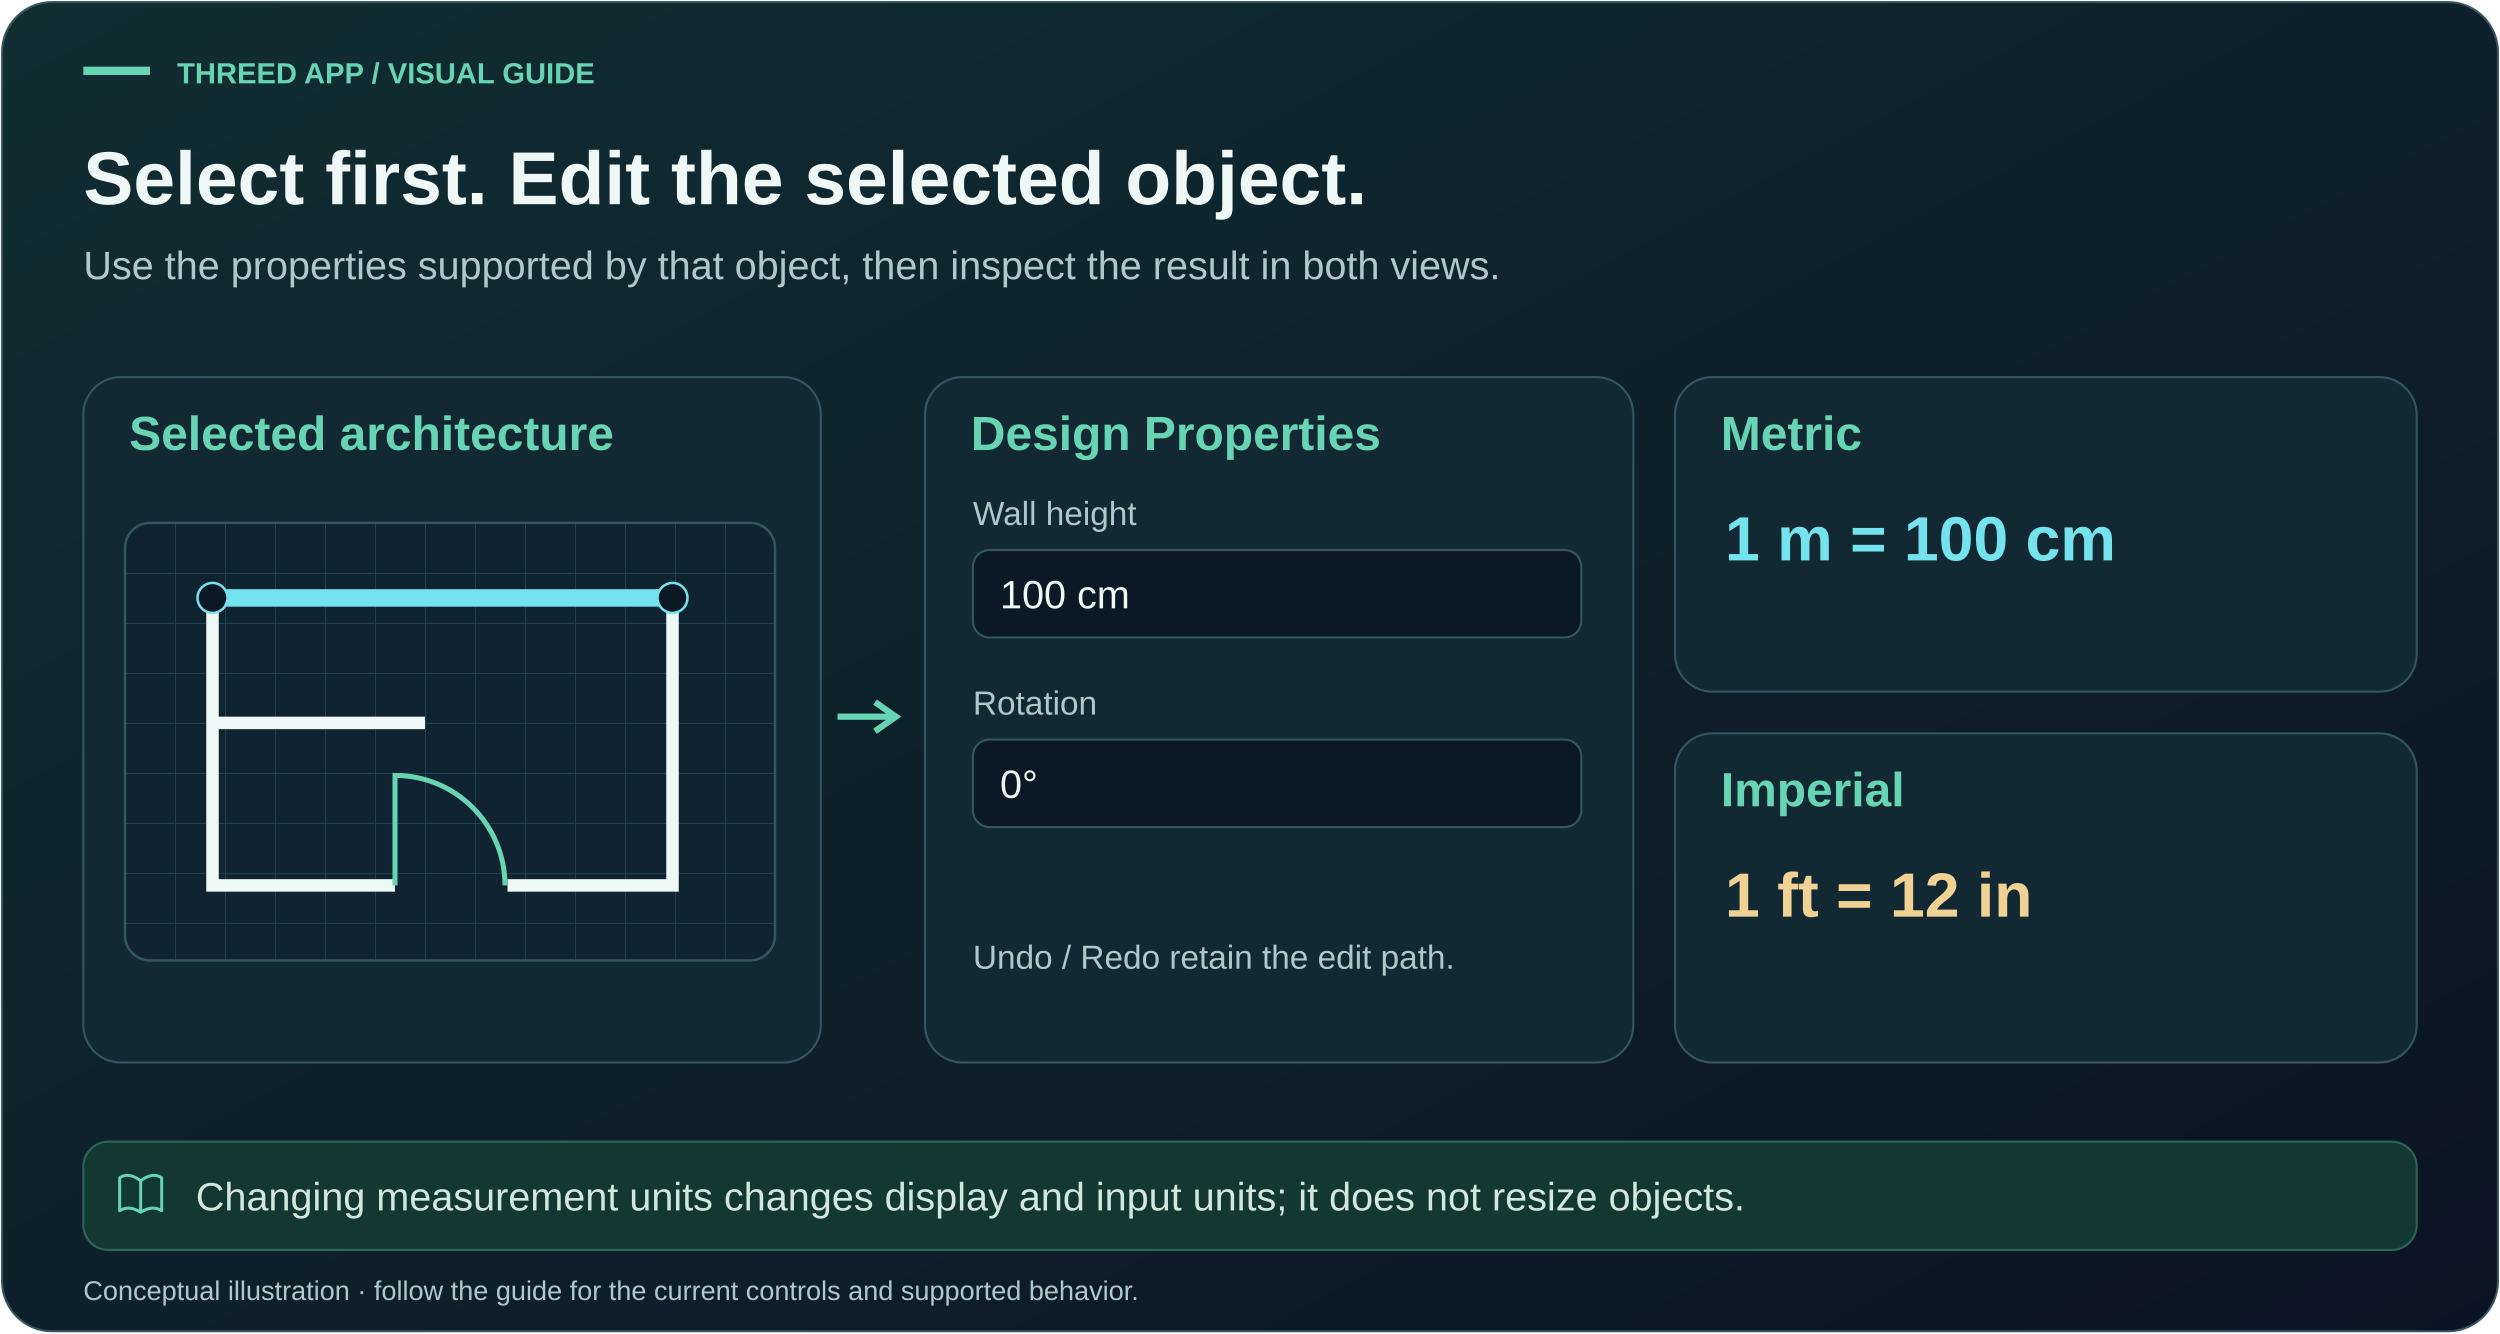
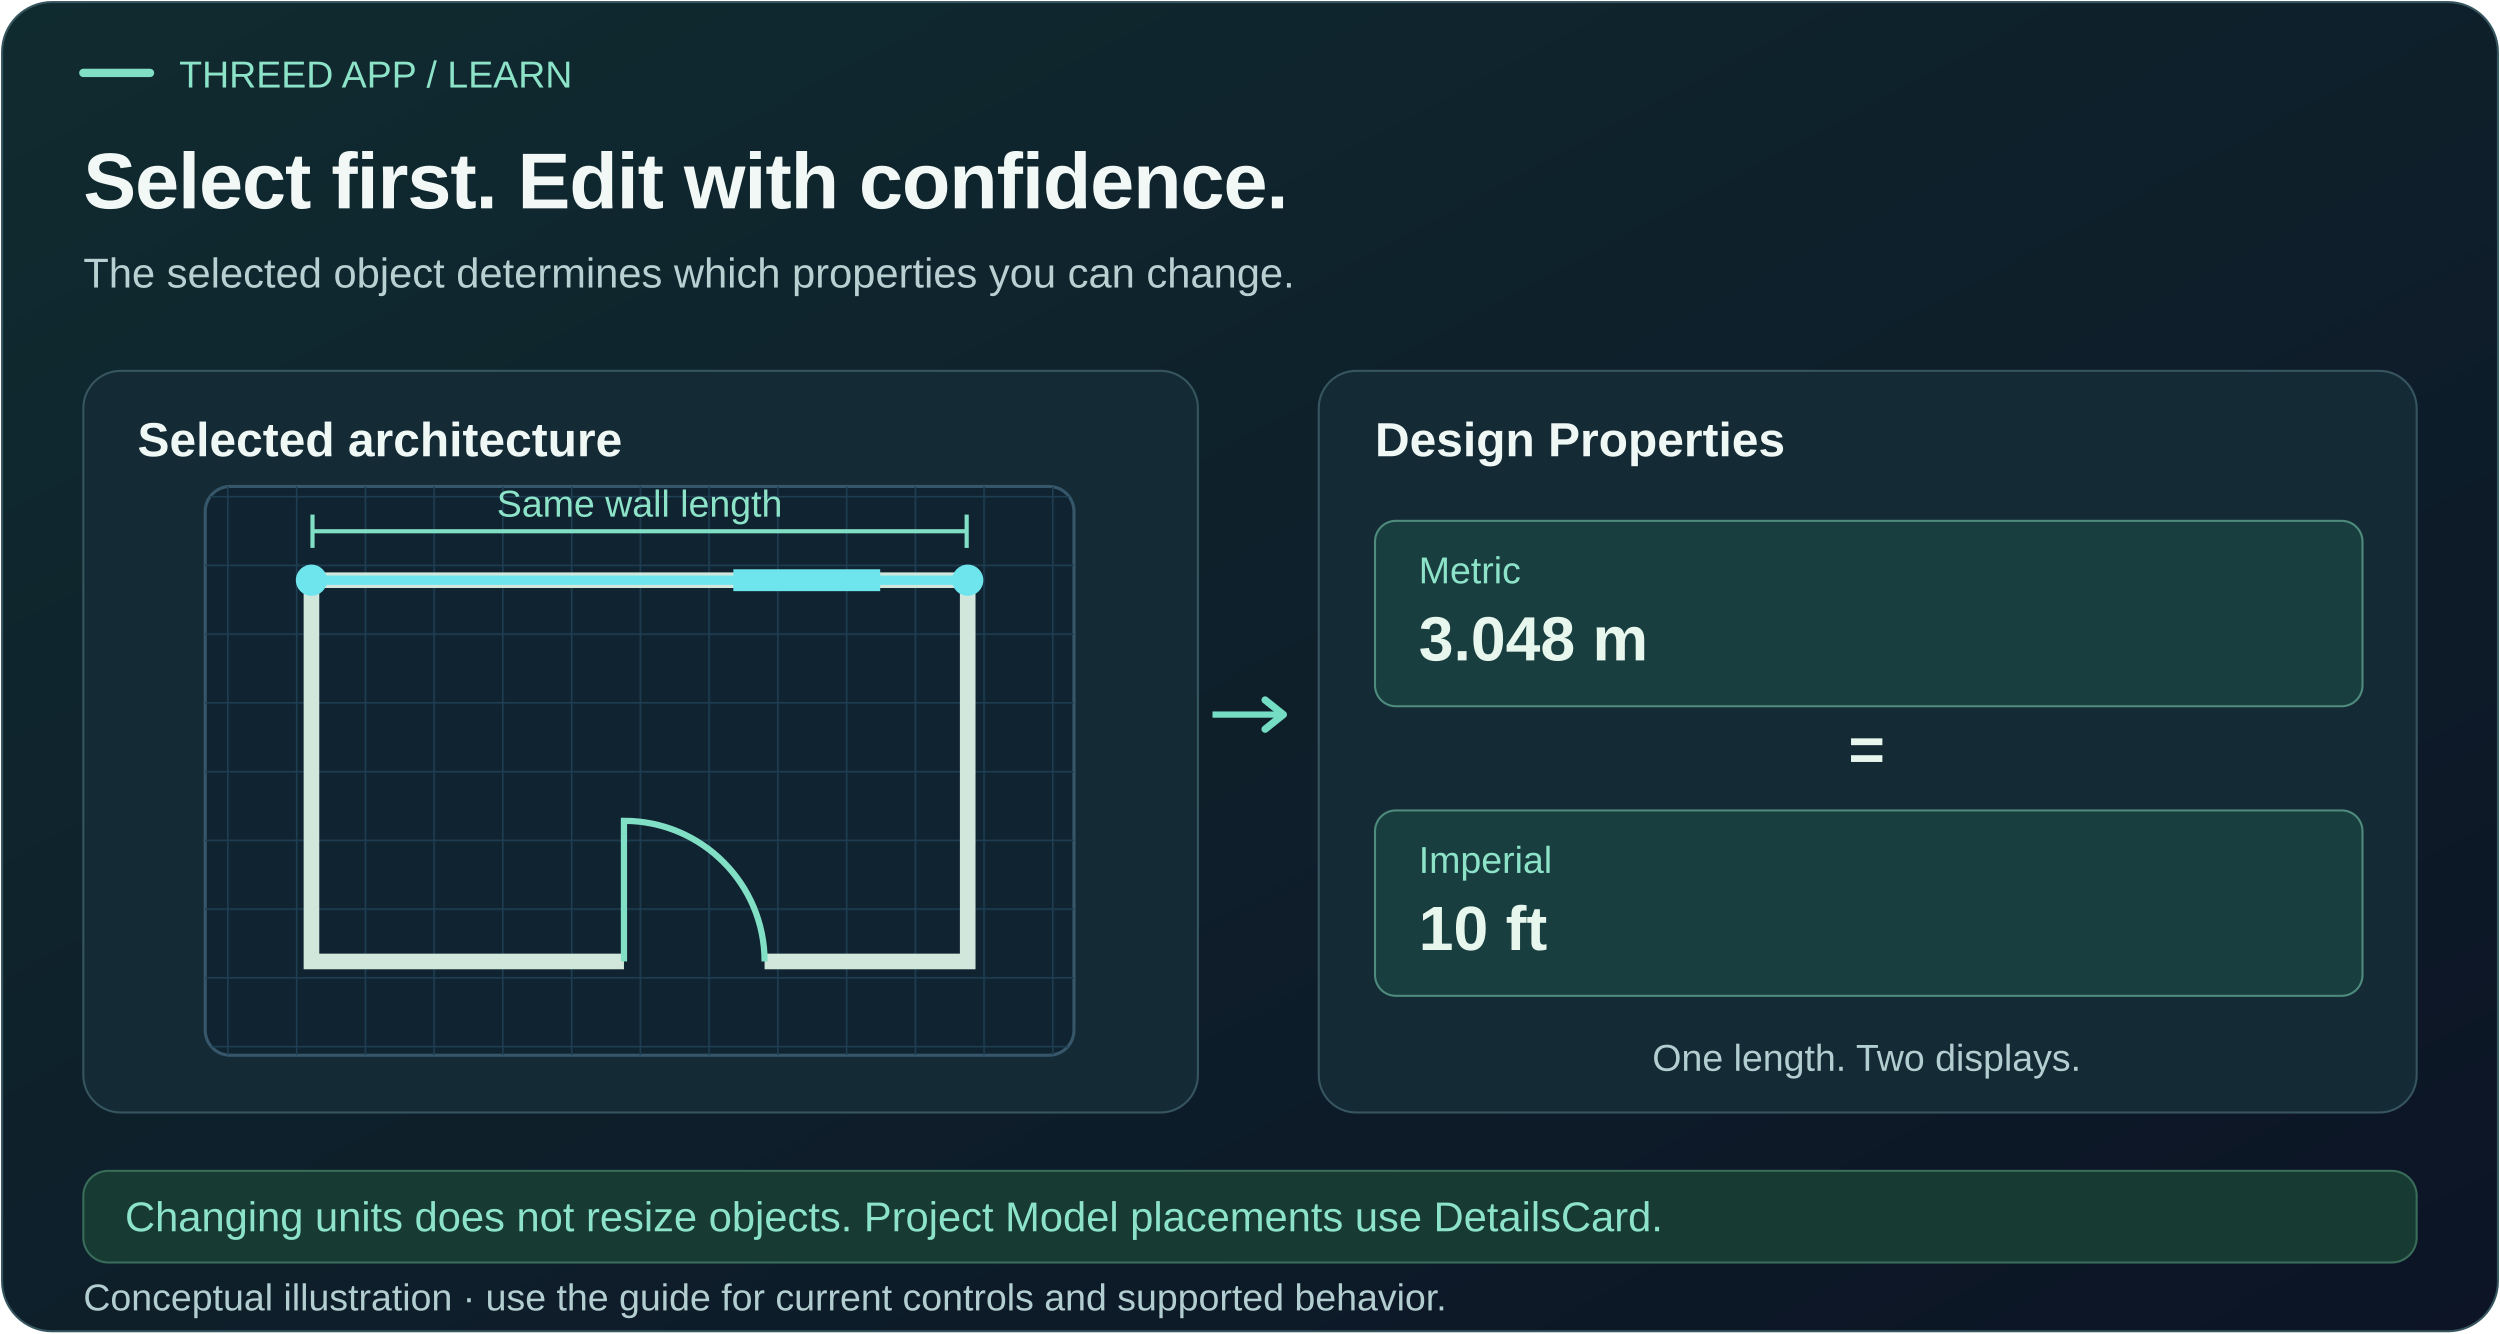
<svg xmlns="http://www.w3.org/2000/svg" width="1200" height="640" viewBox="0 0 1200 640" role="img" aria-labelledby="title description">
  <defs>
-     <linearGradient id="background" x2="1" y2="1">
-       <stop stop-color="#112d32" />
-       <stop offset="1" stop-color="#0b1424" />
+     <linearGradient id="background" x1="0" y1="0" x2="1" y2="1">
+       <stop stop-color="#102b30" />
+       <stop offset="1" stop-color="#0c1425" />
    </linearGradient>
-     <pattern id="grid" width="20" height="20" patternUnits="userSpaceOnUse">
-       <rect width="20" height="20" fill="#102331" />
-       <path d="M20 0H0V20" fill="none" stroke="#244552" stroke-width=".7" />
+     <linearGradient id="project" x1="0" y1="0" x2="0" y2="1">
+       <stop stop-color="#173b3f" />
+       <stop offset="1" stop-color="#11242f" />
+     </linearGradient>
+     <linearGradient id="ground" x1="0" y1="0" x2="1" y2="1">
+       <stop stop-color="#3b8069" />
+       <stop offset="1" stop-color="#205044" />
+     </linearGradient>
+     <pattern id="plan-grid" width="22" height="22" patternUnits="userSpaceOnUse">
+       <path d="M22 0H0V22" fill="none" stroke="#1e3e52" stroke-width="1" />
    </pattern>
+     <pattern id="scene-grid" width="44" height="44" patternUnits="userSpaceOnUse">
+       <path d="M44 0H0V44" fill="none" stroke="#438775" stroke-width="1" opacity=".24" />
+     </pattern>
+     <marker id="arrow" viewBox="0 0 12 12" refX="8" refY="6" markerWidth="7" markerHeight="7" orient="auto-start-reverse">
+       <path d="m3 2 5 4-5 4" fill="none" stroke="#74ddc3" stroke-width="2" stroke-linecap="round" stroke-linejoin="round" />
+     </marker>
+     <g id="tree">
+       <path d="M0 2V38" stroke="#b99569" stroke-width="7" stroke-linecap="round" />
+       <ellipse cx="3" cy="-4" rx="25" ry="29" fill="#68b78b" />
+       <ellipse cx="-9" cy="-12" rx="19" ry="23" fill="#92d39b" />
+       <path d="M0 5V-19M0-2l-10-8M0-8l11-8" fill="none" stroke="#438b65" stroke-width="3" stroke-linecap="round" />
+     </g>
+     <g id="bench">
+       <path d="M-23 7v17m40-22v17" stroke="#99b7b5" stroke-width="5" stroke-linecap="round" />
+       <path d="m-30-3 45-17 16 9-45 18z" fill="#d7af78" />
+       <path d="m-30-3 16 10v7L-30 4z" fill="#9c784e" />
+       <path d="m-27-17 43-16v10l-43 16z" fill="#e4bd88" />
+       <path d="m-25-8-2-17M17-23v-12" fill="none" stroke="#99b7b5" stroke-width="4" />
+     </g>
+     <g id="house">
+       <path d="m-68-4 78 42v76l-78-42z" fill="#d2e4da" />
+       <path d="m10 38 88-47v76l-88 47z" fill="#8fb5ac" />
+       <path d="m-68-4 39-23 39 65z" fill="#e4eee7" />
+       <path d="m-31-29 96-51 45 69-96 51z" fill="#354b60" />
+       <path d="m-76-8 96-51 45-21-96 51z" fill="#547285" />
+       <path d="m-31-29 96-51m-96 51 45 69" fill="none" stroke="#718b99" stroke-width="2" />
+       <path d="m-18 48 18 10v48l-18-10z" fill="#406767" />
+       <path d="m-51 22 23 13v24l-23-13z" fill="#2c686e" stroke="#edf5ed" stroke-width="4" />
+       <path d="m36 39 32-17v28L36 67z" fill="#2c686e" stroke="#dbece2" stroke-width="4" />
+       <path d="m52 30 0 28M36 53l32-17" fill="none" stroke="#dbece2" stroke-width="3" />
+     </g>
+     <g id="plan">
+       <rect x="-139" y="-91" width="278" height="182" rx="8" fill="#102331" stroke="#36576a" />
+       <rect x="-139" y="-91" width="278" height="182" rx="8" fill="url(#plan-grid)" />
+       <path d="M-105-61H105V61H40M-5 61H-105V-61" fill="none" stroke="#d2e7dc" stroke-width="5" />
+       <path d="M-5 61V16a45 45 0 0 1 45 45" fill="none" stroke="#80dfc5" stroke-width="2" />
+       <path d="M30-61H77" stroke="#6ee5ed" stroke-width="7" />
+       <path d="M-105-61H105" stroke="#6ee5ed" stroke-width="3" />
+       <circle cx="-105" cy="-61" r="5" fill="#6ee5ed" />
+       <circle cx="105" cy="-61" r="5" fill="#6ee5ed" />
+     </g>
+     <g id="room">
+       <path d="m-130 40 130-75 130 75-130 75z" fill="#bca47e" stroke="#d2ba95" />
+       <path d="M-130 40V-70L0-145V-35z" fill="#d0e5dc" />
+       <path d="M0-145 130-70V40L0-35z" fill="#8eb5a9" />
+       <path d="m-100-59 59-34v53l-59 34z" fill="#24666b" stroke="#edf8f0" stroke-width="5" />
+       <path d="m-70-76 0 54m-30-10 59-34" fill="none" stroke="#edf8f0" stroke-width="3" />
+       <path d="m74-19 35 20v53L74 34z" fill="#315a59" stroke="#e2eee5" stroke-width="4" />
+       <path d="m-130 40 130 75 130-75" fill="none" stroke="#7be3ce" stroke-width="4" />
+     </g>
+     <g id="map">
+       <rect x="-135" y="-83" width="270" height="166" rx="10" fill="#285345" stroke="#6fae87" />
+       <path d="M-124-70h62v58h-62zm179 18h66v65H55zM-109 36h99v32h-99zM38 42h72v29H38z" fill="#406d50" stroke="#74986a" />
+       <path d="M-127 11H127M10-83V83" stroke="#bda67b" stroke-width="15" />
+       <path d="M-127 11H127M10-83V83" stroke="#e0cba4" stroke-width="2" stroke-dasharray="8 8" />
+       <circle cx="-39" cy="-31" r="14" fill="#77d6bc" stroke="#d3f3e5" stroke-width="2" />
+       <path d="m-47-29 8 16 8-16" fill="#77d6bc" />
+     </g>
+     <g id="person">
+       <ellipse cy="61" rx="29" ry="10" fill="#0b1b24" opacity=".6" />
+       <path d="m-12 21-5 38m29-38 5 38" fill="none" stroke="#899cae" stroke-width="12" stroke-linecap="round" />
+       <path d="M-20-13q20-15 40 0v40h-40z" fill="#63b999" />
+       <path d="m-22-8-10 30m54-30 13 28" fill="none" stroke="#dfbb97" stroke-width="9" stroke-linecap="round" />
+       <circle cy="-35" r="17" fill="#dfbb97" />
+       <path d="M-19-38q2-26 34-12l5 15-40-3z" fill="#b89a6b" />
+     </g>
+     <g id="save" fill="none" stroke="#9de5ca" stroke-width="4" stroke-linejoin="round">
+       <path d="M-34-40h50l18 18v62h-68zM-20-40v24H12v-24M-20 40V7h40v33" />
+     </g>
+     <g id="file">
+       <path d="M-32-43h42l22 22v64h-64z" fill="#1b3b46" stroke="#8acdbd" stroke-width="3" />
+       <path d="M10-43v22h22M-18-5h35M-18 9h35M-18 23H6" fill="none" stroke="#8acdbd" stroke-width="3" />
+     </g>
+     <g id="album">
+       <rect x="-68" y="-68" width="136" height="136" rx="8" fill="#264a4d" stroke="#80c4ad" stroke-width="2" />
+       <circle r="53" fill="#0d202a" stroke="#598b83" stroke-width="3" />
+       <circle r="39" fill="none" stroke="#375a60" />
+       <circle r="28" fill="none" stroke="#375a60" />
+       <circle r="18" fill="#d6b16d" />
+       <circle r="5" fill="#18343b" />
+       <path d="m-60-45 21-15m79 113 20-16" stroke="#80dfc5" stroke-width="3" />
+     </g>
+     <g id="lock" fill="none" stroke="#efb6a7" stroke-width="4" stroke-linejoin="round">
+       <rect x="-25" y="-7" width="50" height="42" rx="7" />
+       <path d="M-16-7v-17a16 16 0 0 1 32 0v17M0 8v12" />
+     </g>
+     <style>
+  text { font-family: "Segoe UI", Arial, sans-serif; }
+  .title { fill: #f1f8f5; font-size: 38px; font-weight: 700; letter-spacing: -.5px; }
+  .heading { fill: #eff8f4; font-size: 23px; font-weight: 600; }
+  .body { fill: #b8d0d1; font-size: 20px; }
+  .small { fill: #b3ced0; font-size: 18px; }
+  .accent { fill: #8ce3c8; }
+  .value { fill: #e8f7ee; font-size: 30px; font-weight: 600; }
+ </style>
  </defs>
-   <g font-family="Segoe UI, Arial, sans-serif">
-     <rect x="1" y="1" width="1198" height="638" rx="24" fill="url(#background)" stroke="#355661" />
-     <path d="M40 34L72 34" fill="none" stroke="#67d4b3" stroke-width="4" />
-     <text x="85" y="40" fill="#67d4b3" font-size="14" font-weight="600">THREED APP / VISUAL GUIDE</text>
-     <text x="40" y="98" fill="#eef8f6" font-size="36" font-weight="700">Select first. Edit the selected object.</text>
-     <text x="40" y="134" fill="#afc8cb" font-size="19" font-weight="400">Use the properties supported by that object, then inspect the result in both views.</text>
-     <rect x="40" y="181" width="354" height="329" rx="18" fill="#122832" stroke="#355661" />
-     <text x="62" y="216" fill="#67d4b3" font-size="23" font-weight="600">Selected architecture</text>
-     <g transform="translate(60 251) scale(1.2)">
-       <rect x="0" y="0" width="260" height="175" rx="10" fill="url(#grid)" stroke="#355661" />
-       <path d="M35 30h184v115h-66m-45 0H35V30M35 80h85" fill="none" stroke="#eef8f6" stroke-width="5" />
-       <path d="M108 145v-44a44 44 0 0 1 44 44" fill="none" stroke="#67d4b3" stroke-width="2" />
-       <path d="M169 30h35" stroke="#75e3ed" stroke-width="5" />
-       <path d="M35 30h184" stroke="#75e3ed" stroke-width="7" />
-       <circle cx="35" cy="30" r="6" fill="#0b1926" stroke="#75e3ed" />
-       <circle cx="219" cy="30" r="6" fill="#0b1926" stroke="#75e3ed" />
-     </g>
-     <path d="M402 344L430 344" fill="none" stroke="#67d4b3" stroke-width="3" />
-     <path d="m420 337 10 7-10 7" fill="none" stroke="#67d4b3" stroke-width="3" />
-     <rect x="444" y="181" width="340" height="329" rx="18" fill="#122832" stroke="#355661" />
-     <text x="466" y="216" fill="#67d4b3" font-size="23" font-weight="600">Design Properties</text>
-     <text x="467" y="252" fill="#afc8cb" font-size="16" font-weight="400">Wall height</text>
-     <rect x="467" y="264" width="292" height="42" rx="8" fill="#0b1926" stroke="#355661" />
-     <text x="480" y="292" fill="#eef8f6" font-size="19" font-weight="400">100 cm</text>
-     <text x="467" y="343" fill="#afc8cb" font-size="16" font-weight="400">Rotation</text>
-     <rect x="467" y="355" width="292" height="42" rx="8" fill="#0b1926" stroke="#355661" />
-     <text x="480" y="383" fill="#eef8f6" font-size="19" font-weight="400">0°</text>
-     <text x="467" y="465" fill="#afc8cb" font-size="16" font-weight="400">Undo / Redo retain the edit path.</text>
-     <rect x="804" y="181" width="356" height="151" rx="18" fill="#122832" stroke="#355661" />
-     <text x="826" y="216" fill="#67d4b3" font-size="23" font-weight="600">Metric</text>
-     <text x="828" y="269" fill="#75e3ed" font-size="30" font-weight="600">1 m = 100 cm</text>
-     <rect x="804" y="352" width="356" height="158" rx="18" fill="#122832" stroke="#355661" />
-     <text x="826" y="387" fill="#67d4b3" font-size="23" font-weight="600">Imperial</text>
-     <text x="828" y="440" fill="#efd294" font-size="30" font-weight="600">1 ft = 12 in</text>
-     <rect x="40" y="548" width="1120" height="52" rx="12" fill="#123831" stroke="#2d6557" />
-     <g transform="translate(56 561) scale(0.72)">
-       <g fill="none" stroke="#67d4b3" stroke-width="2" stroke-linecap="round" stroke-linejoin="round">
-         <path d="M16 8Q8 2 2 6v22q6-4 14 1 8-5 14-1V6q-6-4-14 2v21" />
-       </g>
-     </g>
-     <text x="94" y="581" fill="#d2e8df" font-size="19" font-weight="400">Changing measurement units changes display and input units; it does not resize objects.</text>
-     <text x="40" y="624" fill="#afc8cb" font-size="13" font-weight="400">Conceptual illustration · follow the guide for the current controls and supported behavior.</text>
+   <rect x="1" y="1" width="1198" height="638" rx="24" fill="url(#background)" stroke="#36555e" />
+   <path d="M40 35h32" stroke="#80dfc5" stroke-width="4" stroke-linecap="round" />
+   <text x="86" y="42" class="small accent" text-anchor="start">THREED APP / LEARN</text>
+   <text x="40" y="100" class="title" text-anchor="start">Select first. Edit with confidence.</text>
+   <text x="40" y="138" class="body" text-anchor="start">The selected object determines which properties you can change.</text>
+   <rect x="40" y="178" width="535" height="356" rx="18" fill="#142a35" stroke="#36555e" />
+   <text x="66" y="219" class="heading" text-anchor="start">Selected architecture</text>
+   <g transform="translate(307 370) scale(1.5)">
+     <use href="#plan" />
  </g>
+   <path d="M150 255H464m-314-8v16m314-16v16" fill="none" stroke="#80dfc5" stroke-width="2" />
+   <text x="307" y="248" class="small accent" text-anchor="middle">Same wall length</text>
+   <path d="M582 343h34" fill="none" stroke="#74ddc3" stroke-width="3" marker-end="url(#arrow)" />
+   <rect x="633" y="178" width="527" height="356" rx="18" fill="#142a35" stroke="#36555e" />
+   <text x="660" y="219" class="heading" text-anchor="start">Design Properties</text>
+   <rect x="660" y="250" width="474" height="89" rx="10" fill="#193e40" stroke="#4e8b7d" />
+   <text x="681" y="280" class="small accent" text-anchor="start">Metric</text>
+   <text x="681" y="317" class="value" text-anchor="start">3.048 m</text>
+   <text x="896" y="370" class="value" text-anchor="middle">=</text>
+   <rect x="660" y="389" width="474" height="89" rx="10" fill="#193e40" stroke="#4e8b7d" />
+   <text x="681" y="419" class="small accent" text-anchor="start">Imperial</text>
+   <text x="681" y="456" class="value" text-anchor="start">10 ft</text>
+   <text x="896" y="514" class="small" text-anchor="middle">One length. Two displays.</text>
+   <rect x="40" y="562" width="1120" height="44" rx="12" fill="#173b32" stroke="#396c59" />
+   <text x="60" y="591" class="body accent" text-anchor="start">Changing units does not resize objects. Project Model placements use DetailsCard.</text>
+   <text x="40" y="629" class="small" text-anchor="start">Conceptual illustration · use the guide for current controls and supported behavior.</text>
</svg>
